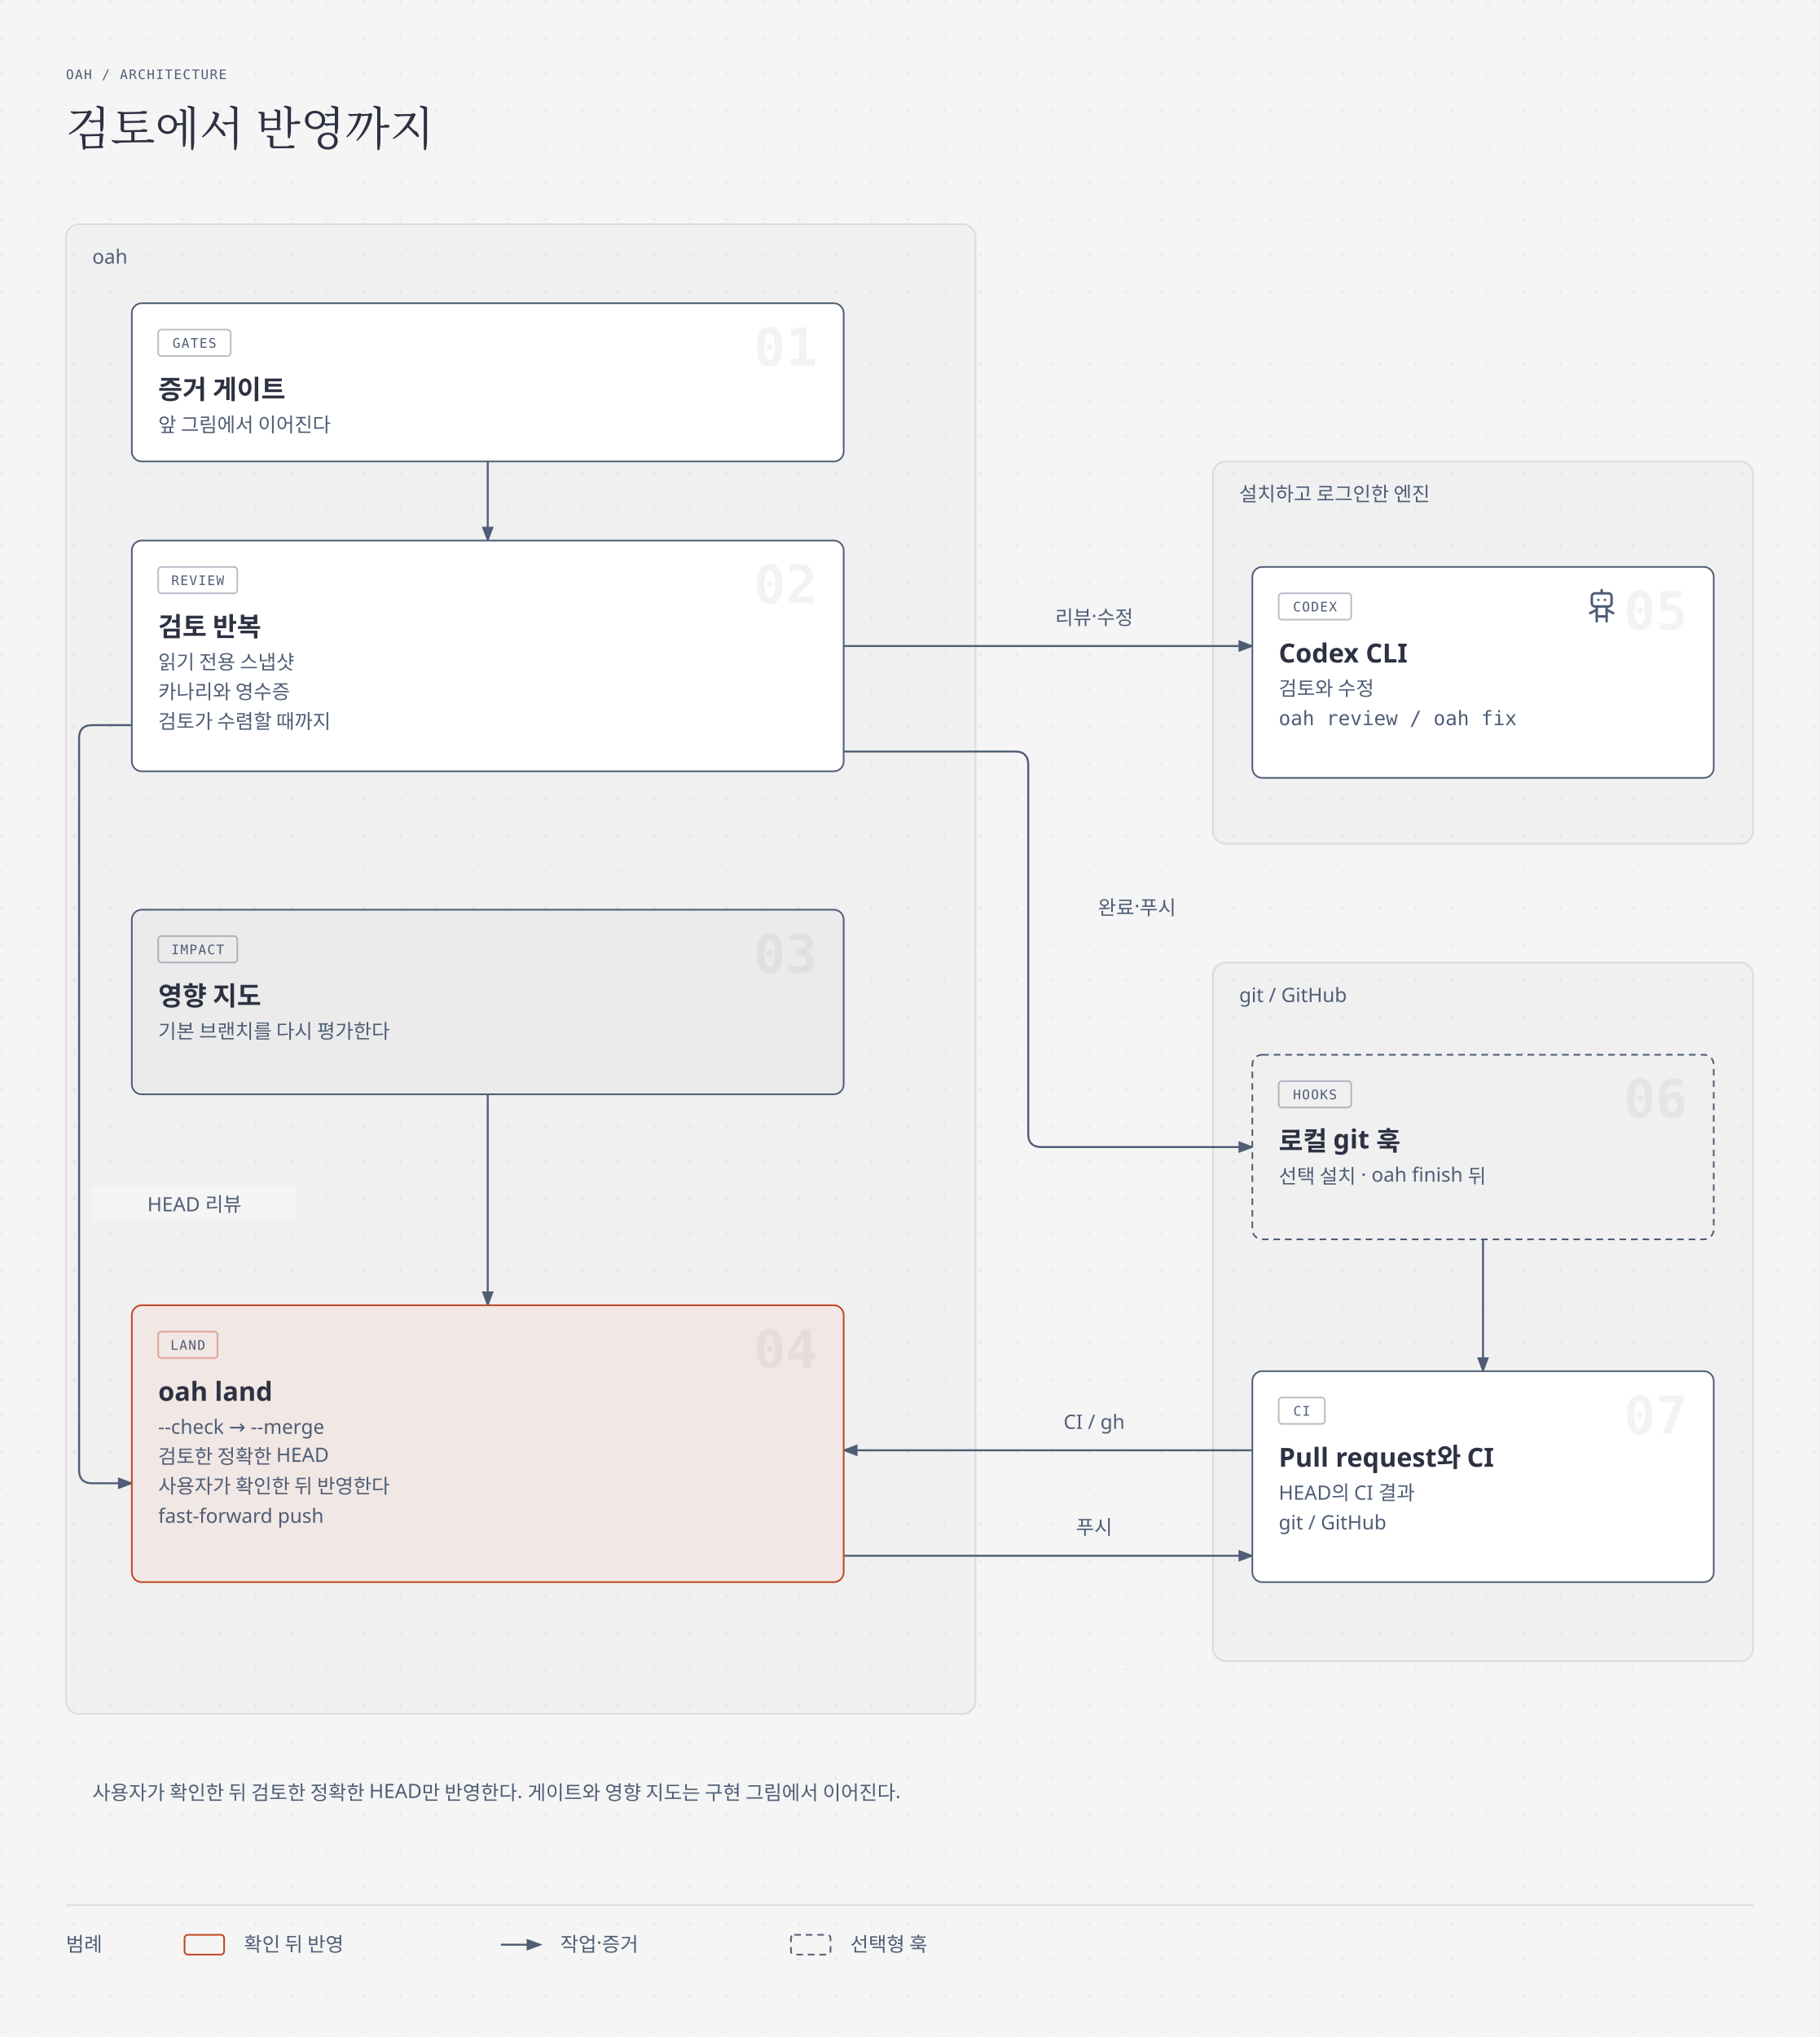
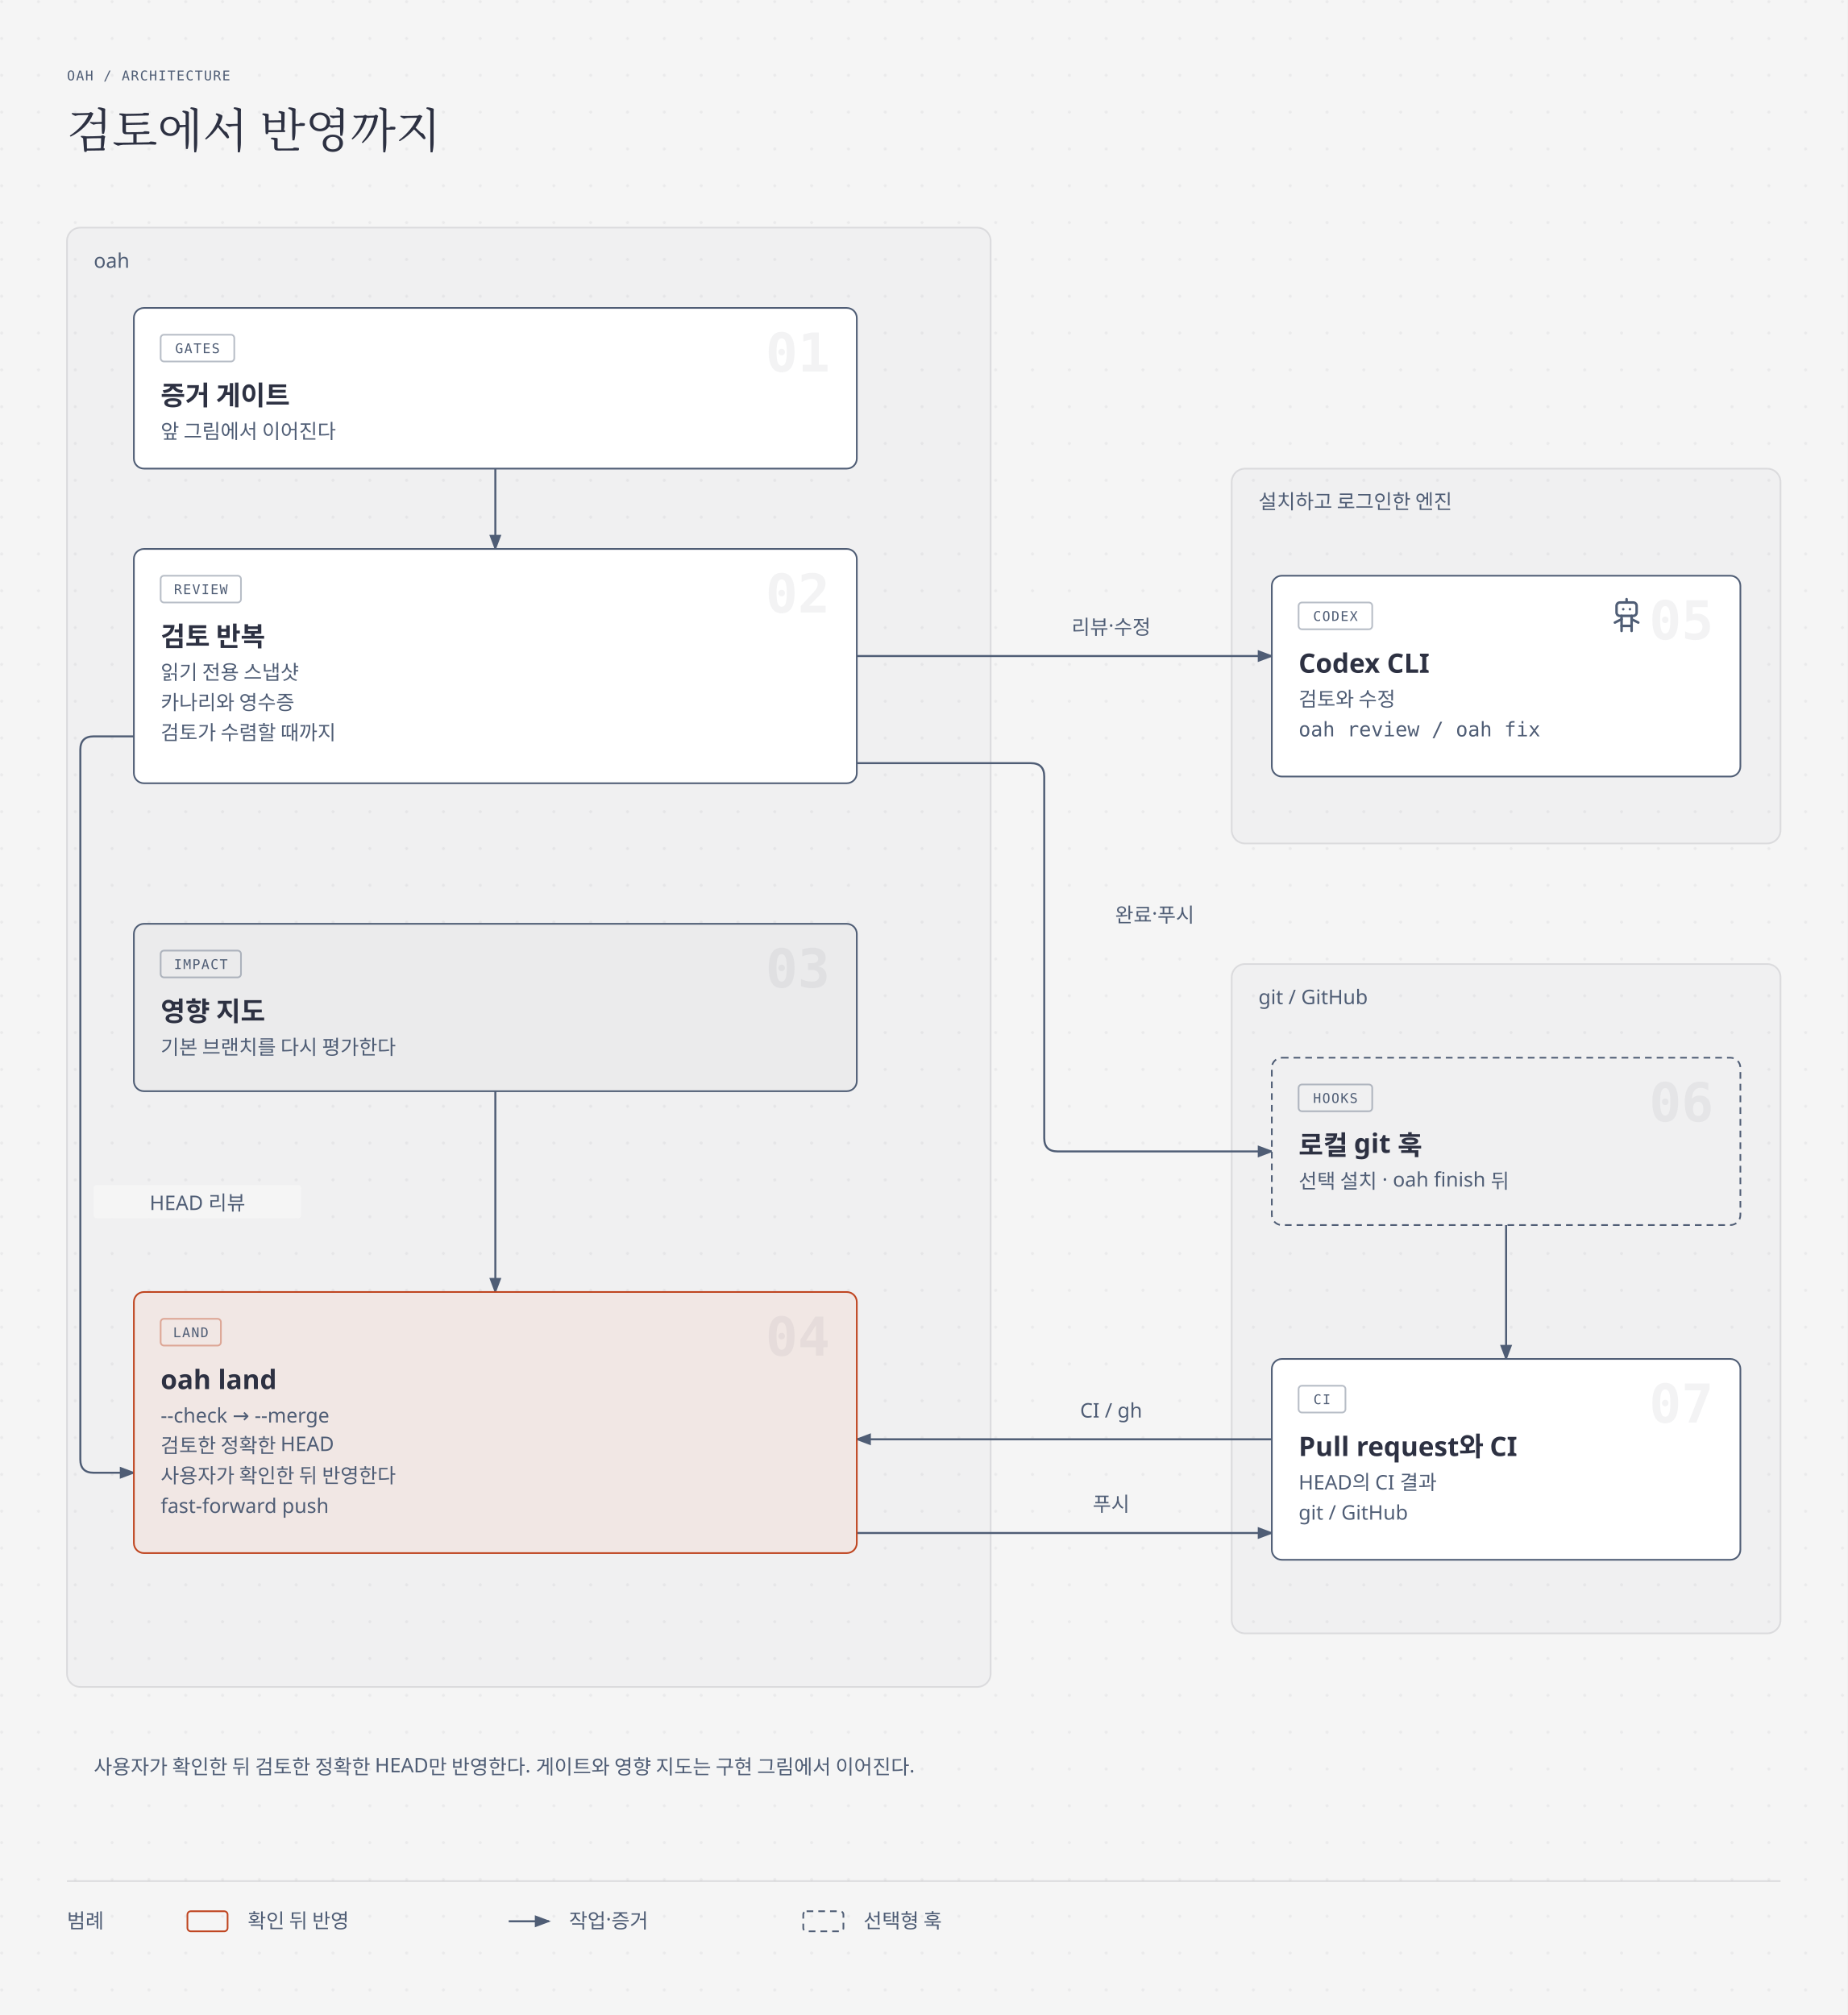
- <svg xmlns="http://www.w3.org/2000/svg" viewBox="0 0 1104 1236" role="img" aria-labelledby="architecture-land-ko-light-title architecture-land-ko-light-desc" data-diagram-type="Architecture" data-size="fit" id="architecture-land-ko-light-root">
+ <svg xmlns="http://www.w3.org/2000/svg" viewBox="0 0 1104 1204" role="img" aria-labelledby="architecture-land-ko-light-title architecture-land-ko-light-desc" data-diagram-type="Architecture" data-size="fit" id="architecture-land-ko-light-root">
  <defs>
    <style>#architecture-land-ko-light-root { font-family: "Geist", "Noto Sans KR", "Apple SD Gothic Neo", "Malgun Gothic", system-ui, sans-serif; color: #2d3142; }
      #architecture-land-ko-light-root .diagram-container { width: 100%; overflow-x: auto; }
      #architecture-land-ko-light-root text { font-family: "Geist", "Noto Sans KR", "Apple SD Gothic Neo", "Malgun Gothic", system-ui, sans-serif; fill: #2d3142; }
      #architecture-land-ko-light-root .title { font-family: "Instrument Serif", "Noto Serif KR", "AppleMyungjo", "Batang", "Noto Serif CJK KR", serif; font-size: 28px; font-weight: 400; }
      #architecture-land-ko-light-root .node { font-size: 16px; font-weight: 600; }
      #architecture-land-ko-light-root .sub { font-family: "Geist", "Noto Sans KR", "Apple SD Gothic Neo", "Malgun Gothic", system-ui, sans-serif; font-size: 12px; font-weight: 400; fill: #4f5d75; }
      #architecture-land-ko-light-root .technical { font-family: "Geist Mono", ui-monospace, "SFMono-Regular", Consolas, monospace; }
      #architecture-land-ko-light-root .label { font-size: 12px; font-family: "Geist Mono", ui-monospace, "SFMono-Regular", Consolas, monospace; font-weight: 400; fill: #4f5d75; }
      #architecture-land-ko-light-root .prose { font-size: 12px; font-weight: 400; fill: #4f5d75; }
      #architecture-land-ko-light-root .zone-label { font-size: 12px; font-family: "Geist", "Noto Sans KR", "Apple SD Gothic Neo", "Malgun Gothic", system-ui, sans-serif; font-weight: 500; fill: #4f5d75; }
      #architecture-land-ko-light-root .arrow-label { font-size: 12px; font-family: "Geist", "Noto Sans KR", "Apple SD Gothic Neo", "Malgun Gothic", system-ui, sans-serif; font-weight: 500; fill: #4f5d75; }
      #architecture-land-ko-light-root .tag { font-family: "Geist Mono", ui-monospace, "SFMono-Regular", Consolas, monospace; font-size: 8px; font-weight: 500; letter-spacing: .08em; fill: #4f5d75; }
      #architecture-land-ko-light-root .ghost { font-family: "Geist Mono", ui-monospace, "SFMono-Regular", Consolas, monospace; font-size: 32px; font-weight: 600; fill: #2d3142; opacity: .06; }
      @media print {
#architecture-land-ko-light-root .diagram-container { overflow-x: visible; }
}</style>
    <pattern id="architecture-land-ko-light-dots" width="22" height="22" patternUnits="userSpaceOnUse">
      <circle cx="1" cy="1" r="0.9" fill="#2d3142" fill-opacity=".10" />
    </pattern>
    <marker id="architecture-land-ko-light-arrow" markerWidth="8" markerHeight="6" refX="7" refY="3" orient="auto">
      <polygon points="0 0, 8 3, 0 6" fill="#4f5d75" />
    </marker>
    <marker id="architecture-land-ko-light-arrow-accent" markerWidth="8" markerHeight="6" refX="7" refY="3" orient="auto">
      <polygon points="0 0, 8 3, 0 6" fill="#bf4520" />
    </marker>
    <marker id="architecture-land-ko-light-arrow-link" markerWidth="8" markerHeight="6" refX="7" refY="3" orient="auto">
      <polygon points="0 0, 8 3, 0 6" fill="#2e5aa8" />
    </marker>
  </defs>
-   <rect width="1104" height="1236" fill="#f5f5f5" />
-   <rect width="1104" height="1236" fill="url(#architecture-land-ko-light-dots)" opacity=".55" />
+   <rect width="1104" height="1204" fill="#f5f5f5" />
+   <rect width="1104" height="1204" fill="url(#architecture-land-ko-light-dots)" opacity=".55" />
  <text x="40" y="48" class="tag" text-anchor="start">OAH / ARCHITECTURE</text>
  <text x="40" y="88" class="title" text-anchor="start">검토에서 반영까지</text>
-   <rect x="40" y="136" width="552" height="904" rx="8" fill="#2d3142" stroke="#2d3142" stroke-width="1" data-group-id="oah" fill-opacity=".02" stroke-opacity=".12" />
+   <rect x="40" y="136" width="552" height="872" rx="8" fill="#2d3142" stroke="#2d3142" stroke-width="1" data-group-id="oah" fill-opacity=".02" stroke-opacity=".12" />
  <text x="56" y="160" class="zone-label" text-anchor="start">oah</text>
-   <rect x="736" y="280" width="328" height="232" rx="8" fill="#2d3142" stroke="#2d3142" stroke-width="1" data-group-id="engines" fill-opacity=".02" stroke-opacity=".12" />
+   <rect x="736" y="280" width="328" height="224" rx="8" fill="#2d3142" stroke="#2d3142" stroke-width="1" data-group-id="engines" fill-opacity=".02" stroke-opacity=".12" />
  <text x="752" y="304" class="zone-label" text-anchor="start">설치하고 로그인한 엔진</text>
-   <rect x="736" y="584" width="328" height="424" rx="8" fill="#2d3142" stroke="#2d3142" stroke-width="1" data-group-id="git" fill-opacity=".02" stroke-opacity=".12" />
-   <text x="752" y="608" class="zone-label" text-anchor="start">git / GitHub</text>
+   <rect x="736" y="576" width="328" height="400" rx="8" fill="#2d3142" stroke="#2d3142" stroke-width="1" data-group-id="git" fill-opacity=".02" stroke-opacity=".12" />
+   <text x="752" y="600" class="zone-label" text-anchor="start">git / GitHub</text>
  <path d="M 296,280 L 296,328" data-edge-id="a1" data-from="gates" data-to="rloop" data-label="" fill="none" stroke="#4f5d75" stroke-width="1.2" marker-end="url(#architecture-land-ko-light-arrow)" />
  <path d="M 512,392 L 760,392" data-edge-id="a2" data-from="rloop" data-to="codex" data-label="리뷰·수정" fill="none" stroke="#4f5d75" stroke-width="1.2" marker-end="url(#architecture-land-ko-light-arrow)" />
-   <path d="M 512,456 L 616,456 Q 624,456 624,464 L 624,688 Q 624,696 632,696 L 760,696" data-edge-id="a3" data-from="rloop" data-to="hooks" data-label="완료·푸시" fill="none" stroke="#4f5d75" stroke-width="1.2" marker-end="url(#architecture-land-ko-light-arrow)" />
-   <path d="M 80,440 L 56,440 Q 48,440 48,448 L 48,892 Q 48,900 56,900 L 80,900" data-edge-id="a4" data-from="rloop" data-to="land" data-label="HEAD 리뷰" fill="none" stroke="#4f5d75" stroke-width="1.2" marker-end="url(#architecture-land-ko-light-arrow)" />
-   <path d="M 296,664 L 296,792" data-edge-id="a5" data-from="impact" data-to="land" data-label="" fill="none" stroke="#4f5d75" stroke-width="1.2" marker-end="url(#architecture-land-ko-light-arrow)" />
-   <path d="M 900,752 L 900,832" data-edge-id="a6" data-from="hooks" data-to="remote" data-label="" fill="none" stroke="#4f5d75" stroke-width="1.2" marker-end="url(#architecture-land-ko-light-arrow)" />
-   <path d="M 760,880 L 512,880" data-edge-id="a7" data-from="remote" data-to="land" data-label="CI / gh" fill="none" stroke="#4f5d75" stroke-width="1.2" marker-end="url(#architecture-land-ko-light-arrow)" />
-   <path d="M 512,944 L 760,944" data-edge-id="a8" data-from="land" data-to="remote" data-label="푸시" fill="none" stroke="#4f5d75" stroke-width="1.2" marker-end="url(#architecture-land-ko-light-arrow)" />
+   <path d="M 512,456 L 616,456 Q 624,456 624,464 L 624,680 Q 624,688 632,688 L 760,688" data-edge-id="a3" data-from="rloop" data-to="hooks" data-label="완료·푸시" fill="none" stroke="#4f5d75" stroke-width="1.2" marker-end="url(#architecture-land-ko-light-arrow)" />
+   <path d="M 80,440 L 56,440 Q 48,440 48,448 L 48,872 Q 48,880 56,880 L 80,880" data-edge-id="a4" data-from="rloop" data-to="land" data-label="HEAD 리뷰" fill="none" stroke="#4f5d75" stroke-width="1.2" marker-end="url(#architecture-land-ko-light-arrow)" />
+   <path d="M 296,652 L 296,772" data-edge-id="a5" data-from="impact" data-to="land" data-label="" fill="none" stroke="#4f5d75" stroke-width="1.2" marker-end="url(#architecture-land-ko-light-arrow)" />
+   <path d="M 900,732 L 900,812" data-edge-id="a6" data-from="hooks" data-to="remote" data-label="" fill="none" stroke="#4f5d75" stroke-width="1.2" marker-end="url(#architecture-land-ko-light-arrow)" />
+   <path d="M 760,860 L 512,860" data-edge-id="a7" data-from="remote" data-to="land" data-label="CI / gh" fill="none" stroke="#4f5d75" stroke-width="1.2" marker-end="url(#architecture-land-ko-light-arrow)" />
+   <path d="M 512,916 L 760,916" data-edge-id="a8" data-from="land" data-to="remote" data-label="푸시" fill="none" stroke="#4f5d75" stroke-width="1.2" marker-end="url(#architecture-land-ko-light-arrow)" />
  <rect x="610" y="364" width="108" height="20" rx="2" fill="#f5f5f5" />
  <text x="664" y="379" class="arrow-label" text-anchor="middle">리뷰·수정</text>
-   <rect x="632" y="540" width="116" height="20" rx="2" fill="#f5f5f5" />
-   <text x="690" y="555" class="arrow-label" text-anchor="middle">완료·푸시</text>
-   <rect x="56" y="720" width="124" height="20" rx="2" fill="#f5f5f5" />
-   <text x="118" y="735" class="arrow-label" text-anchor="middle">HEAD 리뷰</text>
-   <rect x="628" y="852" width="72" height="20" rx="2" fill="#f5f5f5" />
-   <text x="664" y="867" class="arrow-label" text-anchor="middle">CI / gh</text>
-   <rect x="640" y="916" width="48" height="20" rx="2" fill="#f5f5f5" />
-   <text x="664" y="931" class="arrow-label" text-anchor="middle">푸시</text>
+   <rect x="632" y="536" width="116" height="20" rx="2" fill="#f5f5f5" />
+   <text x="690" y="551" class="arrow-label" text-anchor="middle">완료·푸시</text>
+   <rect x="56" y="708" width="124" height="20" rx="2" fill="#f5f5f5" />
+   <text x="118" y="723" class="arrow-label" text-anchor="middle">HEAD 리뷰</text>
+   <rect x="628" y="832" width="72" height="20" rx="2" fill="#f5f5f5" />
+   <text x="664" y="847" class="arrow-label" text-anchor="middle">CI / gh</text>
+   <rect x="640" y="888" width="48" height="20" rx="2" fill="#f5f5f5" />
+   <text x="664" y="903" class="arrow-label" text-anchor="middle">푸시</text>
  <g data-node-id="gates" data-source-label="증거 게이트 앞 그림에서 이어진다">
    <rect x="80" y="184" width="432" height="96" rx="6" fill="#f5f5f5" />
    <rect x="80" y="184" width="432" height="96" rx="6" fill="#ffffff" stroke="#4f5d75" stroke-width="1" />
    <g aria-hidden="true">
      <rect x="96" y="200" width="44" height="16" rx="2" fill="none" stroke="#4f5d75" stroke-width="1" stroke-opacity=".4" />
      <text x="118" y="211" class="tag" text-anchor="middle">GATES</text>
      <text x="496" y="222" class="ghost" text-anchor="end">01</text>
    </g>
    <text x="96" y="242" class="node" text-anchor="start">증거 게이트</text>
    <text x="96" y="262" class="sub" text-anchor="start">앞 그림에서 이어진다</text>
  </g>
  <g data-node-id="rloop" data-source-label="검토 반복 읽기 전용 스냅샷 카나리와 영수증 검토가 수렴할 때까지">
    <rect x="80" y="328" width="432" height="140" rx="6" fill="#f5f5f5" />
    <rect x="80" y="328" width="432" height="140" rx="6" fill="#ffffff" stroke="#4f5d75" stroke-width="1" />
    <g aria-hidden="true">
      <rect x="96" y="344" width="48" height="16" rx="2" fill="none" stroke="#4f5d75" stroke-width="1" stroke-opacity=".4" />
      <text x="120" y="355" class="tag" text-anchor="middle">REVIEW</text>
      <text x="496" y="366" class="ghost" text-anchor="end">02</text>
    </g>
    <text x="96" y="386" class="node" text-anchor="start">검토 반복</text>
    <text x="96" y="406" class="sub" text-anchor="start">읽기 전용 스냅샷</text>
    <text x="96" y="424" class="sub" text-anchor="start">카나리와 영수증</text>
    <text x="96" y="442" class="sub" text-anchor="start">검토가 수렴할 때까지</text>
  </g>
  <g data-node-id="impact" data-source-label="영향 지도 기본 브랜치를 다시 평가한다">
-     <rect x="80" y="552" width="432" height="112" rx="6" fill="#f5f5f5" />
-     <rect x="80" y="552" width="432" height="112" rx="6" fill="#2d3142" stroke="#4f5d75" stroke-width="1" fill-opacity=".05" />
+     <rect x="80" y="552" width="432" height="100" rx="6" fill="#f5f5f5" />
+     <rect x="80" y="552" width="432" height="100" rx="6" fill="#2d3142" stroke="#4f5d75" stroke-width="1" fill-opacity=".05" />
    <g aria-hidden="true">
      <rect x="96" y="568" width="48" height="16" rx="2" fill="none" stroke="#4f5d75" stroke-width="1" stroke-opacity=".4" />
      <text x="120" y="579" class="tag" text-anchor="middle">IMPACT</text>
      <text x="496" y="590" class="ghost" text-anchor="end">03</text>
    </g>
    <text x="96" y="610" class="node" text-anchor="start">영향 지도</text>
    <text x="96" y="630" class="sub" text-anchor="start">기본 브랜치를 다시 평가한다</text>
  </g>
  <g data-node-id="land" data-source-label="oah land --check → --merge 검토한 정확한 HEAD 사용자가 확인한 뒤 반영한다 fast-forward push">
-     <rect x="80" y="792" width="432" height="168" rx="6" fill="#f5f5f5" />
-     <rect x="80" y="792" width="432" height="168" rx="6" fill="#bf4520" stroke="#bf4520" stroke-width="1" fill-opacity=".08" />
+     <rect x="80" y="772" width="432" height="156" rx="6" fill="#f5f5f5" />
+     <rect x="80" y="772" width="432" height="156" rx="6" fill="#bf4520" stroke="#bf4520" stroke-width="1" fill-opacity=".08" />
    <g aria-hidden="true">
-       <rect x="96" y="808" width="36" height="16" rx="2" fill="none" stroke="#bf4520" stroke-width="1" stroke-opacity=".4" />
-       <text x="114" y="819" class="tag" text-anchor="middle">LAND</text>
-       <text x="496" y="830" class="ghost" text-anchor="end">04</text>
+       <rect x="96" y="788" width="36" height="16" rx="2" fill="none" stroke="#bf4520" stroke-width="1" stroke-opacity=".4" />
+       <text x="114" y="799" class="tag" text-anchor="middle">LAND</text>
+       <text x="496" y="810" class="ghost" text-anchor="end">04</text>
    </g>
-     <text x="96" y="850" class="node" text-anchor="start">oah land</text>
-     <text x="96" y="870" class="sub" text-anchor="start">--check → --merge</text>
-     <text x="96" y="888" class="sub" text-anchor="start">검토한 정확한 HEAD</text>
-     <text x="96" y="906" class="sub" text-anchor="start">사용자가 확인한 뒤 반영한다</text>
-     <text x="96" y="924" class="sub" text-anchor="start">fast-forward push</text>
+     <text x="96" y="830" class="node" text-anchor="start">oah land</text>
+     <text x="96" y="850" class="sub" text-anchor="start">--check → --merge</text>
+     <text x="96" y="868" class="sub" text-anchor="start">검토한 정확한 HEAD</text>
+     <text x="96" y="886" class="sub" text-anchor="start">사용자가 확인한 뒤 반영한다</text>
+     <text x="96" y="904" class="sub" text-anchor="start">fast-forward push</text>
  </g>
  <g data-node-id="codex" data-source-label="Codex CLI 검토와 수정 oah review / oah fix">
-     <rect x="760" y="344" width="280" height="128" rx="6" fill="#f5f5f5" />
-     <rect x="760" y="344" width="280" height="128" rx="6" fill="#ffffff" stroke="#4f5d75" stroke-width="1" />
+     <rect x="760" y="344" width="280" height="120" rx="6" fill="#f5f5f5" />
+     <rect x="760" y="344" width="280" height="120" rx="6" fill="#ffffff" stroke="#4f5d75" stroke-width="1" />
    <g aria-hidden="true">
      <rect x="776" y="360" width="44" height="16" rx="2" fill="none" stroke="#4f5d75" stroke-width="1" stroke-opacity=".4" />
      <text x="798" y="371" class="tag" text-anchor="middle">CODEX</text>
      <text x="1024" y="382" class="ghost" text-anchor="end">05</text>
      <g transform="translate(960,356)" color="#4f5d75">
        <g fill="none" stroke="currentColor" stroke-width="1.5" stroke-linecap="round" stroke-linejoin="round">
          <path d="M6 6a2 2 0 0 1 2 -2h8a2 2 0 0 1 2 2v4a2 2 0 0 1 -2 2h-8a2 2 0 0 1 -2 -2l0 -4" />
          <path d="M12 2v2" />
          <path d="M9 12v9" />
          <path d="M15 12v9" />
          <path d="M5 16l4 -2" />
          <path d="M15 14l4 2" />
          <path d="M9 18h6" />
          <path d="M10 8v.01" />
          <path d="M14 8v.01" />
        </g>
      </g>
    </g>
    <text x="776" y="402" class="node" text-anchor="start">Codex CLI</text>
    <text x="776" y="422" class="sub" text-anchor="start">검토와 수정</text>
    <text x="776" y="440" class="sub technical" text-anchor="start">oah review / oah fix</text>
  </g>
  <g data-node-id="hooks" data-source-label="로컬 git 훅 선택 설치 · oah finish 뒤">
-     <rect x="760" y="640" width="280" height="112" rx="6" fill="#f5f5f5" />
-     <rect x="760" y="640" width="280" height="112" rx="6" fill="#2d3142" stroke="#4f5d75" stroke-width="1" fill-opacity=".02" stroke-dasharray="4,3" />
+     <rect x="760" y="632" width="280" height="100" rx="6" fill="#f5f5f5" />
+     <rect x="760" y="632" width="280" height="100" rx="6" fill="#2d3142" stroke="#4f5d75" stroke-width="1" fill-opacity=".02" stroke-dasharray="4,3" />
    <g aria-hidden="true">
-       <rect x="776" y="656" width="44" height="16" rx="2" fill="none" stroke="#4f5d75" stroke-width="1" stroke-opacity=".4" />
-       <text x="798" y="667" class="tag" text-anchor="middle">HOOKS</text>
-       <text x="1024" y="678" class="ghost" text-anchor="end">06</text>
+       <rect x="776" y="648" width="44" height="16" rx="2" fill="none" stroke="#4f5d75" stroke-width="1" stroke-opacity=".4" />
+       <text x="798" y="659" class="tag" text-anchor="middle">HOOKS</text>
+       <text x="1024" y="670" class="ghost" text-anchor="end">06</text>
    </g>
-     <text x="776" y="698" class="node" text-anchor="start">로컬 git 훅</text>
-     <text x="776" y="718" class="sub" text-anchor="start">선택 설치 · oah finish 뒤</text>
+     <text x="776" y="690" class="node" text-anchor="start">로컬 git 훅</text>
+     <text x="776" y="710" class="sub" text-anchor="start">선택 설치 · oah finish 뒤</text>
  </g>
  <g data-node-id="remote" data-source-label="Pull request와 CI HEAD의 CI 결과 git / GitHub">
-     <rect x="760" y="832" width="280" height="128" rx="6" fill="#f5f5f5" />
-     <rect x="760" y="832" width="280" height="128" rx="6" fill="#ffffff" stroke="#4f5d75" stroke-width="1" />
+     <rect x="760" y="812" width="280" height="120" rx="6" fill="#f5f5f5" />
+     <rect x="760" y="812" width="280" height="120" rx="6" fill="#ffffff" stroke="#4f5d75" stroke-width="1" />
    <g aria-hidden="true">
-       <rect x="776" y="848" width="28" height="16" rx="2" fill="none" stroke="#4f5d75" stroke-width="1" stroke-opacity=".4" />
-       <text x="790" y="859" class="tag" text-anchor="middle">CI</text>
-       <text x="1024" y="870" class="ghost" text-anchor="end">07</text>
+       <rect x="776" y="828" width="28" height="16" rx="2" fill="none" stroke="#4f5d75" stroke-width="1" stroke-opacity=".4" />
+       <text x="790" y="839" class="tag" text-anchor="middle">CI</text>
+       <text x="1024" y="850" class="ghost" text-anchor="end">07</text>
    </g>
-     <text x="776" y="890" class="node" text-anchor="start">Pull request와 CI</text>
-     <text x="776" y="910" class="sub" text-anchor="start">HEAD의 CI 결과</text>
-     <text x="776" y="928" class="sub" text-anchor="start">git / GitHub</text>
+     <text x="776" y="870" class="node" text-anchor="start">Pull request와 CI</text>
+     <text x="776" y="890" class="sub" text-anchor="start">HEAD의 CI 결과</text>
+     <text x="776" y="908" class="sub" text-anchor="start">git / GitHub</text>
  </g>
-   <text x="56" y="1092" class="prose" text-anchor="start">사용자가 확인한 뒤 검토한 정확한 HEAD만 반영한다. 게이트와 영향 지도는 구현 그림에서 이어진다.</text>
-   <line x1="40" y1="1156" x2="1064" y2="1156" stroke="#2d3142" stroke-opacity=".12" />
-   <text x="40" y="1184" class="zone-label" text-anchor="start">범례</text>
-   <rect x="112" y="1174" width="24" height="12" rx="2" fill="none" stroke="#bf4520" stroke-width="1" />
-   <text x="148" y="1184" class="prose" text-anchor="start">확인 뒤 반영</text>
-   <path d="M 304,1180 h 24" fill="none" stroke="#4f5d75" stroke-width="1.2" marker-end="url(#architecture-land-ko-light-arrow)" />
-   <text x="340" y="1184" class="prose" text-anchor="start">작업·증거</text>
-   <rect x="480" y="1174" width="24" height="12" rx="2" fill="none" stroke="#4f5d75" stroke-width="1" stroke-dasharray="4,3" />
-   <text x="516" y="1184" class="prose" text-anchor="start">선택형 훅</text>
+   <text x="56" y="1060" class="prose" text-anchor="start">사용자가 확인한 뒤 검토한 정확한 HEAD만 반영한다. 게이트와 영향 지도는 구현 그림에서 이어진다.</text>
+   <line x1="40" y1="1124" x2="1064" y2="1124" stroke="#2d3142" stroke-opacity=".12" />
+   <text x="40" y="1152" class="zone-label" text-anchor="start">범례</text>
+   <rect x="112" y="1142" width="24" height="12" rx="2" fill="none" stroke="#bf4520" stroke-width="1" />
+   <text x="148" y="1152" class="prose" text-anchor="start">확인 뒤 반영</text>
+   <path d="M 304,1148 h 24" fill="none" stroke="#4f5d75" stroke-width="1.2" marker-end="url(#architecture-land-ko-light-arrow)" />
+   <text x="340" y="1152" class="prose" text-anchor="start">작업·증거</text>
+   <rect x="480" y="1142" width="24" height="12" rx="2" fill="none" stroke="#4f5d75" stroke-width="1" stroke-dasharray="4,3" />
+   <text x="516" y="1152" class="prose" text-anchor="start">선택형 훅</text>
</svg>
